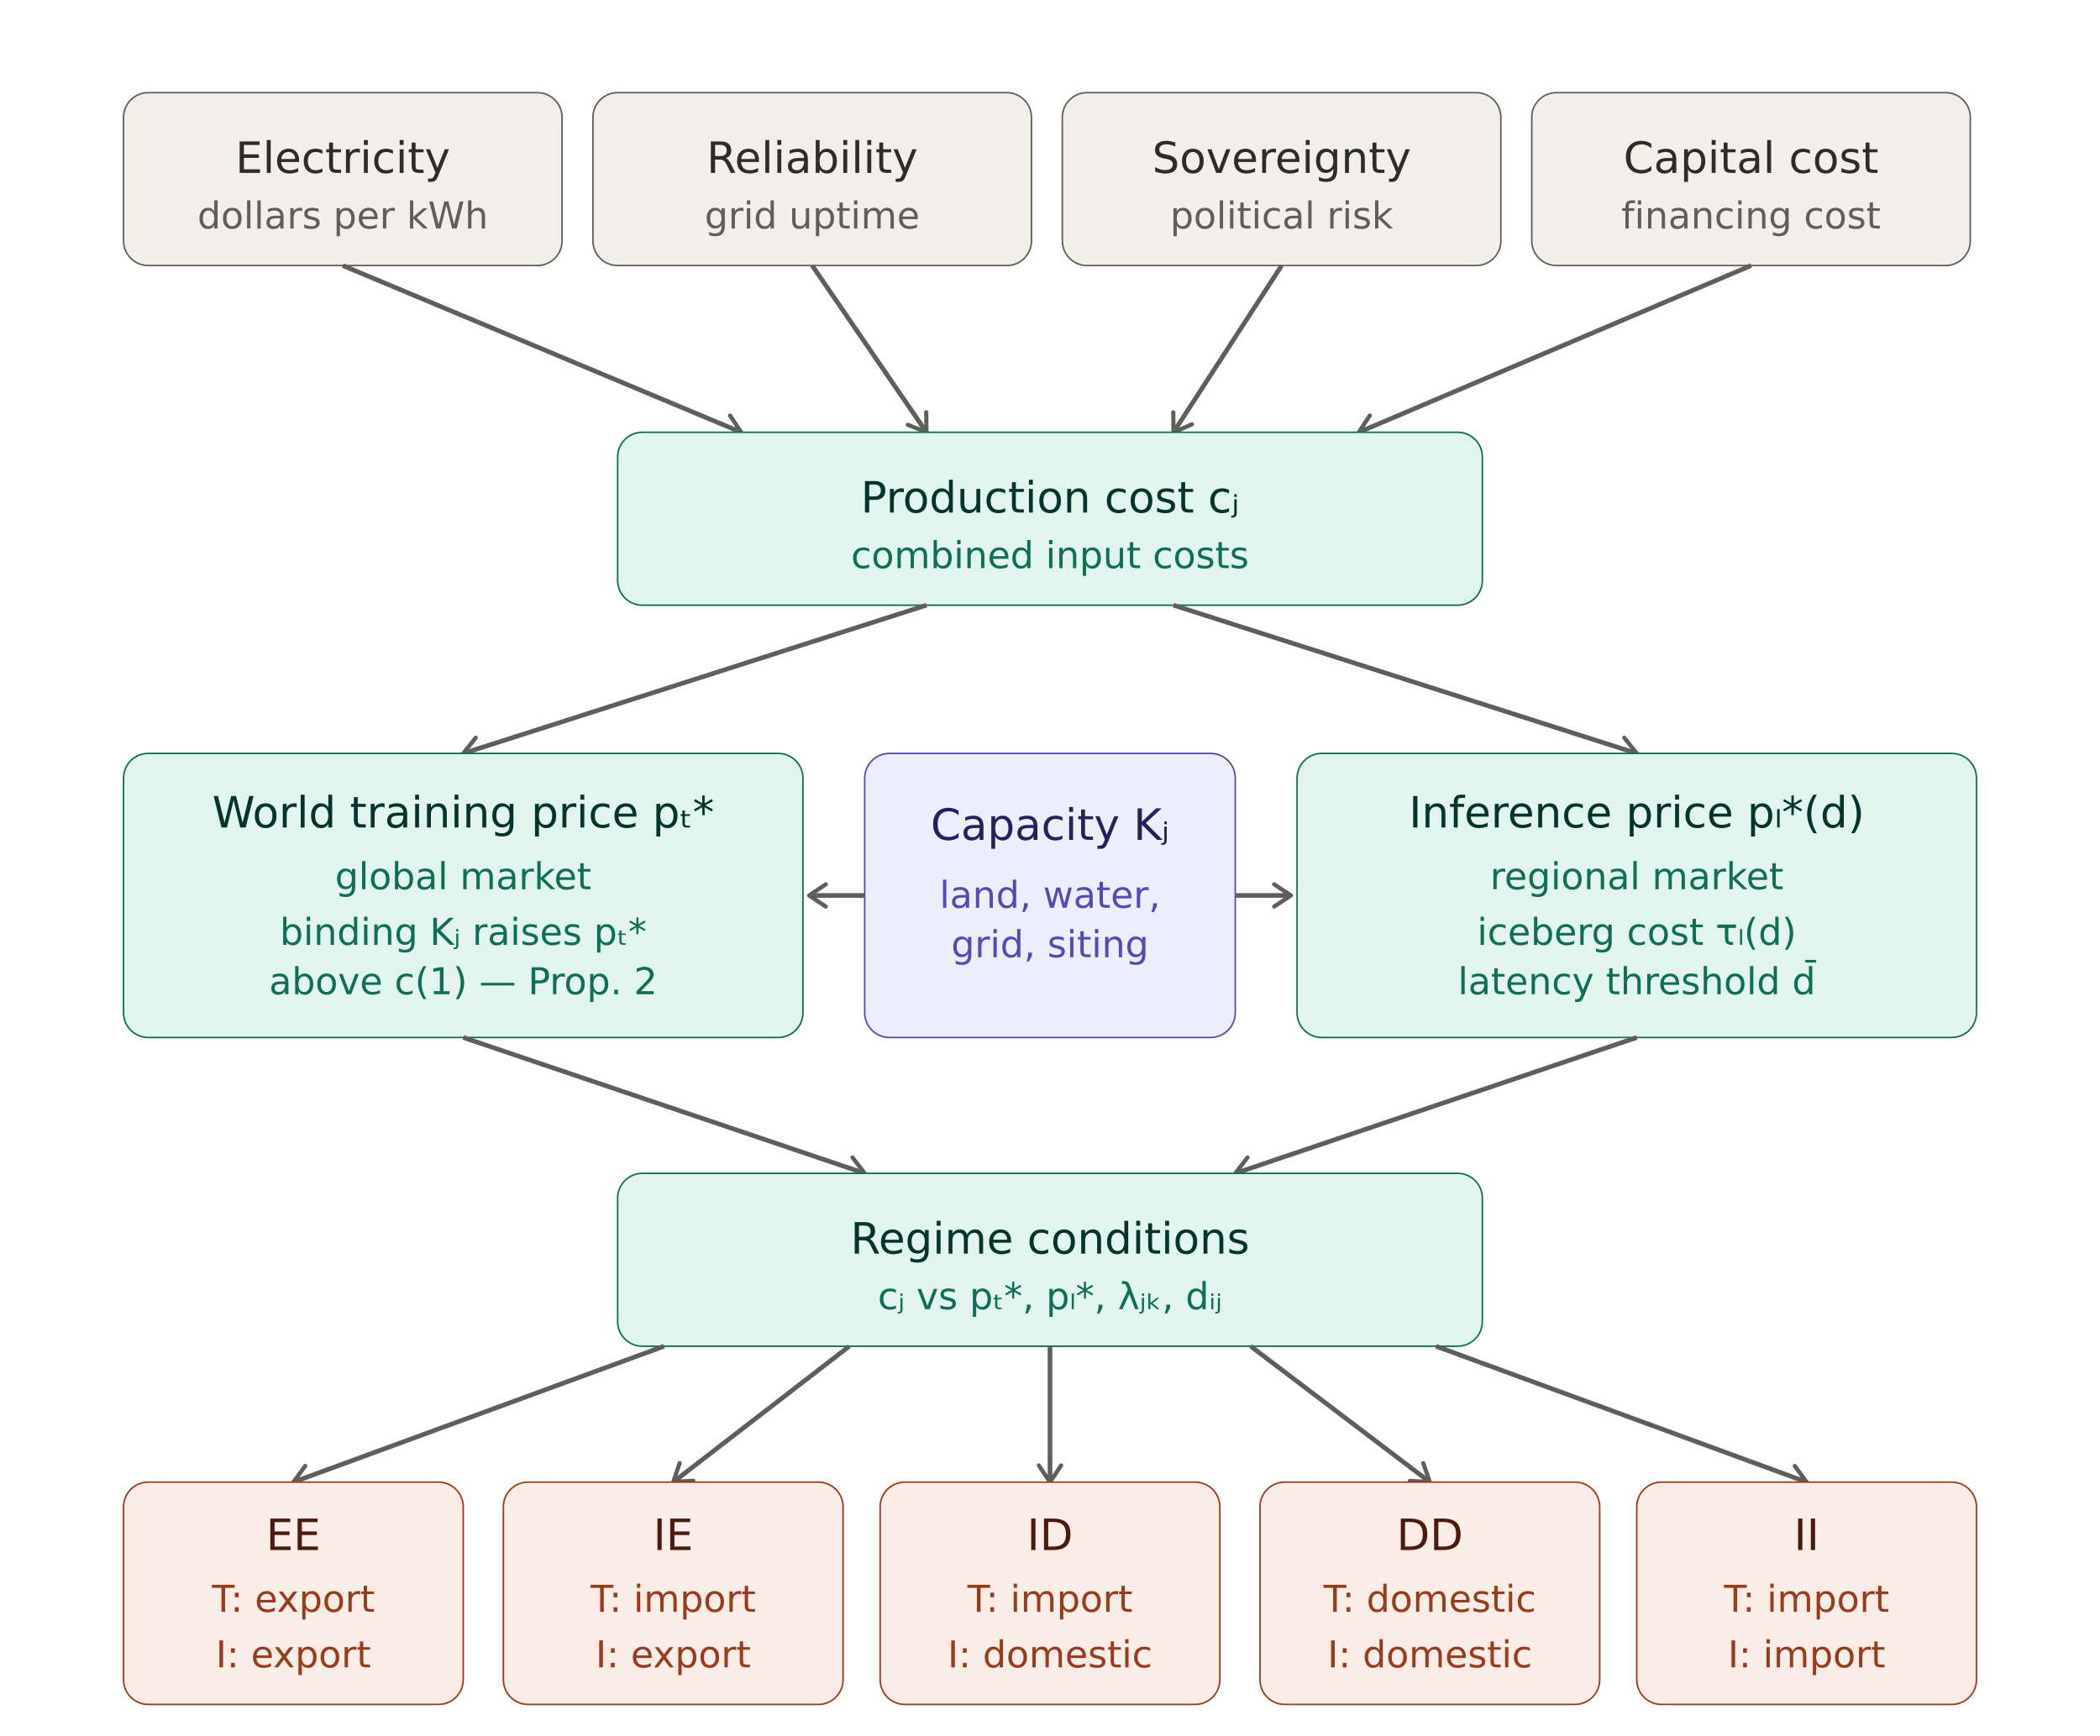
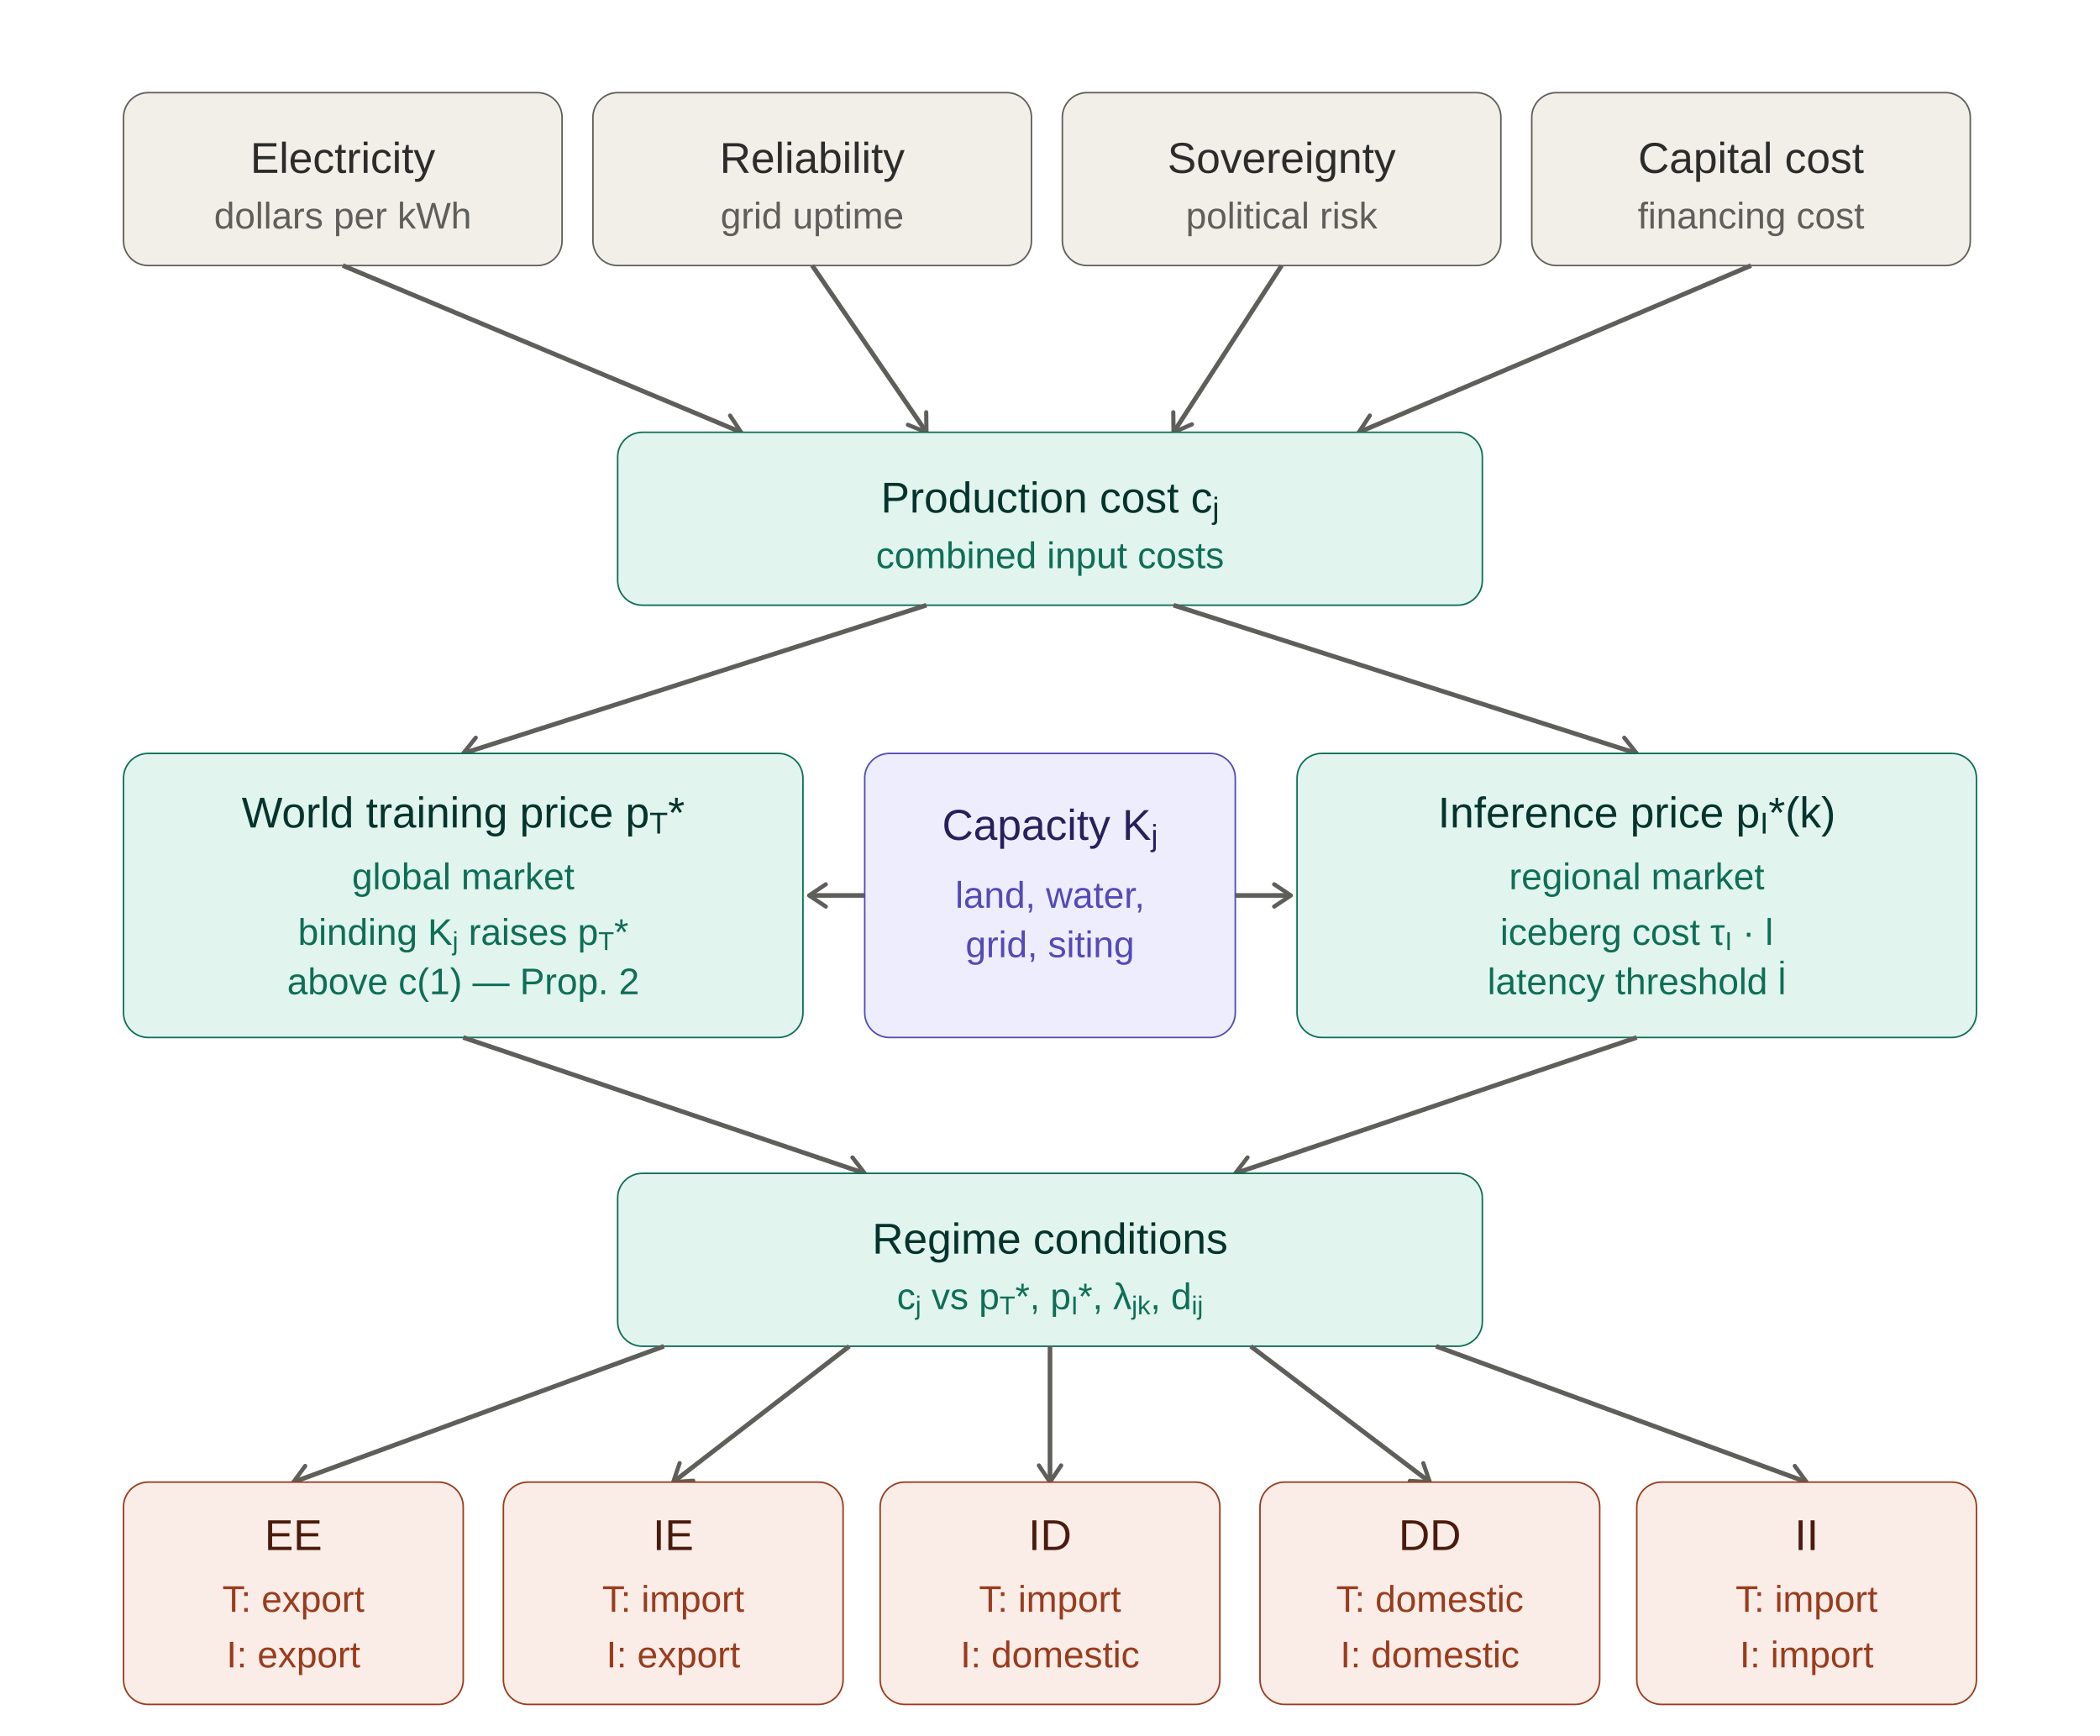
- <svg xmlns="http://www.w3.org/2000/svg" width="680" height="562" viewBox="0 0 680 562" font-family="DejaVu Sans, sans-serif">
+ <svg xmlns="http://www.w3.org/2000/svg" width="680" height="562" viewBox="0 0 680 562" font-family="Arial, Helvetica, sans-serif">
  <defs>
    <marker id="arrow" viewBox="0 0 10 10" refX="8" refY="5" markerWidth="6" markerHeight="6" orient="auto-start-reverse">
      <path d="M2 1L8 5L2 9" fill="none" stroke="context-stroke" stroke-width="1.5" stroke-linecap="round" stroke-linejoin="round" />
    </marker>
    <style>
.gray-fill  { fill:#F1EFE8; stroke:#5F5E5A; }
.gray-title { fill:#2C2C2A; font-weight:500; font-size:14px; }
.gray-sub   { fill:#5F5E5A; font-size:12px; }
.teal-fill  { fill:#E1F5EE; stroke:#0F6E56; }
.teal-title { fill:#04342C; font-weight:500; font-size:14px; }
.teal-sub   { fill:#0F6E56; font-size:12px; }
.purple-fill  { fill:#EEEDFE; stroke:#534AB7; }
.purple-title { fill:#26215C; font-weight:500; font-size:14px; }
.purple-sub   { fill:#534AB7; font-size:12px; }
.coral-fill  { fill:#FAECE7; stroke:#993C1D; }
.coral-title { fill:#4A1B0C; font-weight:500; font-size:14px; }
.coral-sub   { fill:#993C1D; font-size:12px; }
.arr { stroke:#5F5E5A; stroke-width:1.5; fill:none; }</style>
  </defs>
  <rect class="gray-fill" x="40" y="30" width="142" height="56" rx="8" stroke-width="0.5" />
  <text class="gray-title" x="111" y="56" text-anchor="middle">Electricity</text>
  <text class="gray-sub" x="111" y="74" text-anchor="middle">dollars per kWh</text>
  <rect class="gray-fill" x="192" y="30" width="142" height="56" rx="8" stroke-width="0.5" />
  <text class="gray-title" x="263" y="56" text-anchor="middle">Reliability</text>
  <text class="gray-sub" x="263" y="74" text-anchor="middle">grid uptime</text>
  <rect class="gray-fill" x="344" y="30" width="142" height="56" rx="8" stroke-width="0.5" />
  <text class="gray-title" x="415" y="56" text-anchor="middle">Sovereignty</text>
  <text class="gray-sub" x="415" y="74" text-anchor="middle">political risk</text>
  <rect class="gray-fill" x="496" y="30" width="142" height="56" rx="8" stroke-width="0.5" />
  <text class="gray-title" x="567" y="56" text-anchor="middle">Capital cost</text>
  <text class="gray-sub" x="567" y="74" text-anchor="middle">financing cost</text>
  <line x1="111" y1="86" x2="240" y2="140" class="arr" marker-end="url(#arrow)" />
  <line x1="263" y1="86" x2="300" y2="140" class="arr" marker-end="url(#arrow)" />
  <line x1="415" y1="86" x2="380" y2="140" class="arr" marker-end="url(#arrow)" />
  <line x1="567" y1="86" x2="440" y2="140" class="arr" marker-end="url(#arrow)" />
  <rect class="teal-fill" x="200" y="140" width="280" height="56" rx="8" stroke-width="0.5" />
-   <text class="teal-title" x="340" y="166" text-anchor="middle">Production cost cⱼ</text>
+   <text class="teal-title" x="340" y="166" text-anchor="middle">Production cost c<tspan baseline-shift="sub" font-size="0.7em">j</tspan>
+   </text>
  <text class="teal-sub" x="340" y="184" text-anchor="middle">combined input costs</text>
  <line x1="300" y1="196" x2="150" y2="244" class="arr" marker-end="url(#arrow)" />
  <line x1="380" y1="196" x2="530" y2="244" class="arr" marker-end="url(#arrow)" />
  <rect class="teal-fill" x="40" y="244" width="220" height="92" rx="8" stroke-width="0.5" />
-   <text class="teal-title" x="150" y="268" text-anchor="middle">World training price pₜ*</text>
+   <text class="teal-title" x="150" y="268" text-anchor="middle">World training price p<tspan baseline-shift="sub" font-size="0.7em">T</tspan>*</text>
  <text class="teal-sub" x="150" y="288" text-anchor="middle">global market</text>
-   <text class="teal-sub" x="150" y="306" text-anchor="middle">binding Kⱼ raises pₜ*</text>
+   <text class="teal-sub" x="150" y="306" text-anchor="middle">binding K<tspan baseline-shift="sub" font-size="0.7em">j</tspan> raises p<tspan baseline-shift="sub" font-size="0.7em">T</tspan>*</text>
  <text class="teal-sub" x="150" y="322" text-anchor="middle">above c(1) — Prop. 2</text>
  <rect class="purple-fill" x="280" y="244" width="120" height="92" rx="8" stroke-width="0.5" />
-   <text class="purple-title" x="340" y="272" text-anchor="middle">Capacity Kⱼ</text>
+   <text class="purple-title" x="340" y="272" text-anchor="middle">Capacity K<tspan baseline-shift="sub" font-size="0.7em">j</tspan>
+   </text>
  <text class="purple-sub" x="340" y="294" text-anchor="middle">land, water,</text>
  <text class="purple-sub" x="340" y="310" text-anchor="middle">grid, siting</text>
  <rect class="teal-fill" x="420" y="244" width="220" height="92" rx="8" stroke-width="0.5" />
-   <text class="teal-title" x="530" y="268" text-anchor="middle">Inference price pₗ*(d)</text>
+   <text class="teal-title" x="530" y="268" text-anchor="middle">Inference price p<tspan baseline-shift="sub" font-size="0.7em">I</tspan>*(k)</text>
  <text class="teal-sub" x="530" y="288" text-anchor="middle">regional market</text>
-   <text class="teal-sub" x="530" y="306" text-anchor="middle">iceberg cost τₗ(d)</text>
-   <text class="teal-sub" x="530" y="322" text-anchor="middle">latency threshold d̄</text>
+   <text class="teal-sub" x="530" y="306" text-anchor="middle">iceberg cost τ<tspan baseline-shift="sub" font-size="0.7em">I</tspan> · l</text>
+   <text class="teal-sub" x="530" y="322" text-anchor="middle">latency threshold <tspan text-decoration="overline">l</tspan>
+   </text>
  <line x1="280" y1="290" x2="262" y2="290" class="arr" marker-end="url(#arrow)" />
  <line x1="400" y1="290" x2="418" y2="290" class="arr" marker-end="url(#arrow)" />
  <line x1="150" y1="336" x2="280" y2="380" class="arr" marker-end="url(#arrow)" />
  <line x1="530" y1="336" x2="400" y2="380" class="arr" marker-end="url(#arrow)" />
  <rect class="teal-fill" x="200" y="380" width="280" height="56" rx="8" stroke-width="0.5" />
  <text class="teal-title" x="340" y="406" text-anchor="middle">Regime conditions</text>
-   <text class="teal-sub" x="340" y="424" text-anchor="middle">cⱼ vs pₜ*, pₗ*, λⱼₖ, dᵢⱼ</text>
+   <text class="teal-sub" x="340" y="424" text-anchor="middle">c<tspan baseline-shift="sub" font-size="0.7em">j</tspan> vs p<tspan baseline-shift="sub" font-size="0.7em">T</tspan>*, p<tspan baseline-shift="sub" font-size="0.7em">I</tspan>*, λ<tspan baseline-shift="sub" font-size="0.7em">jk</tspan>, d<tspan baseline-shift="sub" font-size="0.7em">ij</tspan>
+   </text>
  <line x1="215" y1="436" x2="95" y2="480" class="arr" marker-end="url(#arrow)" />
  <line x1="275" y1="436" x2="218" y2="480" class="arr" marker-end="url(#arrow)" />
  <line x1="340" y1="436" x2="340" y2="480" class="arr" marker-end="url(#arrow)" />
  <line x1="405" y1="436" x2="463" y2="480" class="arr" marker-end="url(#arrow)" />
  <line x1="465" y1="436" x2="585" y2="480" class="arr" marker-end="url(#arrow)" />
  <rect class="coral-fill" x="40" y="480" width="110" height="72" rx="8" stroke-width="0.5" />
  <text class="coral-title" x="95" y="502" text-anchor="middle">EE</text>
  <text class="coral-sub" x="95" y="522" text-anchor="middle">T: export</text>
  <text class="coral-sub" x="95" y="540" text-anchor="middle">I: export</text>
  <rect class="coral-fill" x="163" y="480" width="110" height="72" rx="8" stroke-width="0.5" />
  <text class="coral-title" x="218" y="502" text-anchor="middle">IE</text>
  <text class="coral-sub" x="218" y="522" text-anchor="middle">T: import</text>
  <text class="coral-sub" x="218" y="540" text-anchor="middle">I: export</text>
  <rect class="coral-fill" x="285" y="480" width="110" height="72" rx="8" stroke-width="0.5" />
  <text class="coral-title" x="340" y="502" text-anchor="middle">ID</text>
  <text class="coral-sub" x="340" y="522" text-anchor="middle">T: import</text>
  <text class="coral-sub" x="340" y="540" text-anchor="middle">I: domestic</text>
  <rect class="coral-fill" x="408" y="480" width="110" height="72" rx="8" stroke-width="0.5" />
  <text class="coral-title" x="463" y="502" text-anchor="middle">DD</text>
  <text class="coral-sub" x="463" y="522" text-anchor="middle">T: domestic</text>
  <text class="coral-sub" x="463" y="540" text-anchor="middle">I: domestic</text>
  <rect class="coral-fill" x="530" y="480" width="110" height="72" rx="8" stroke-width="0.5" />
  <text class="coral-title" x="585" y="502" text-anchor="middle">II</text>
  <text class="coral-sub" x="585" y="522" text-anchor="middle">T: import</text>
  <text class="coral-sub" x="585" y="540" text-anchor="middle">I: import</text>
</svg>
